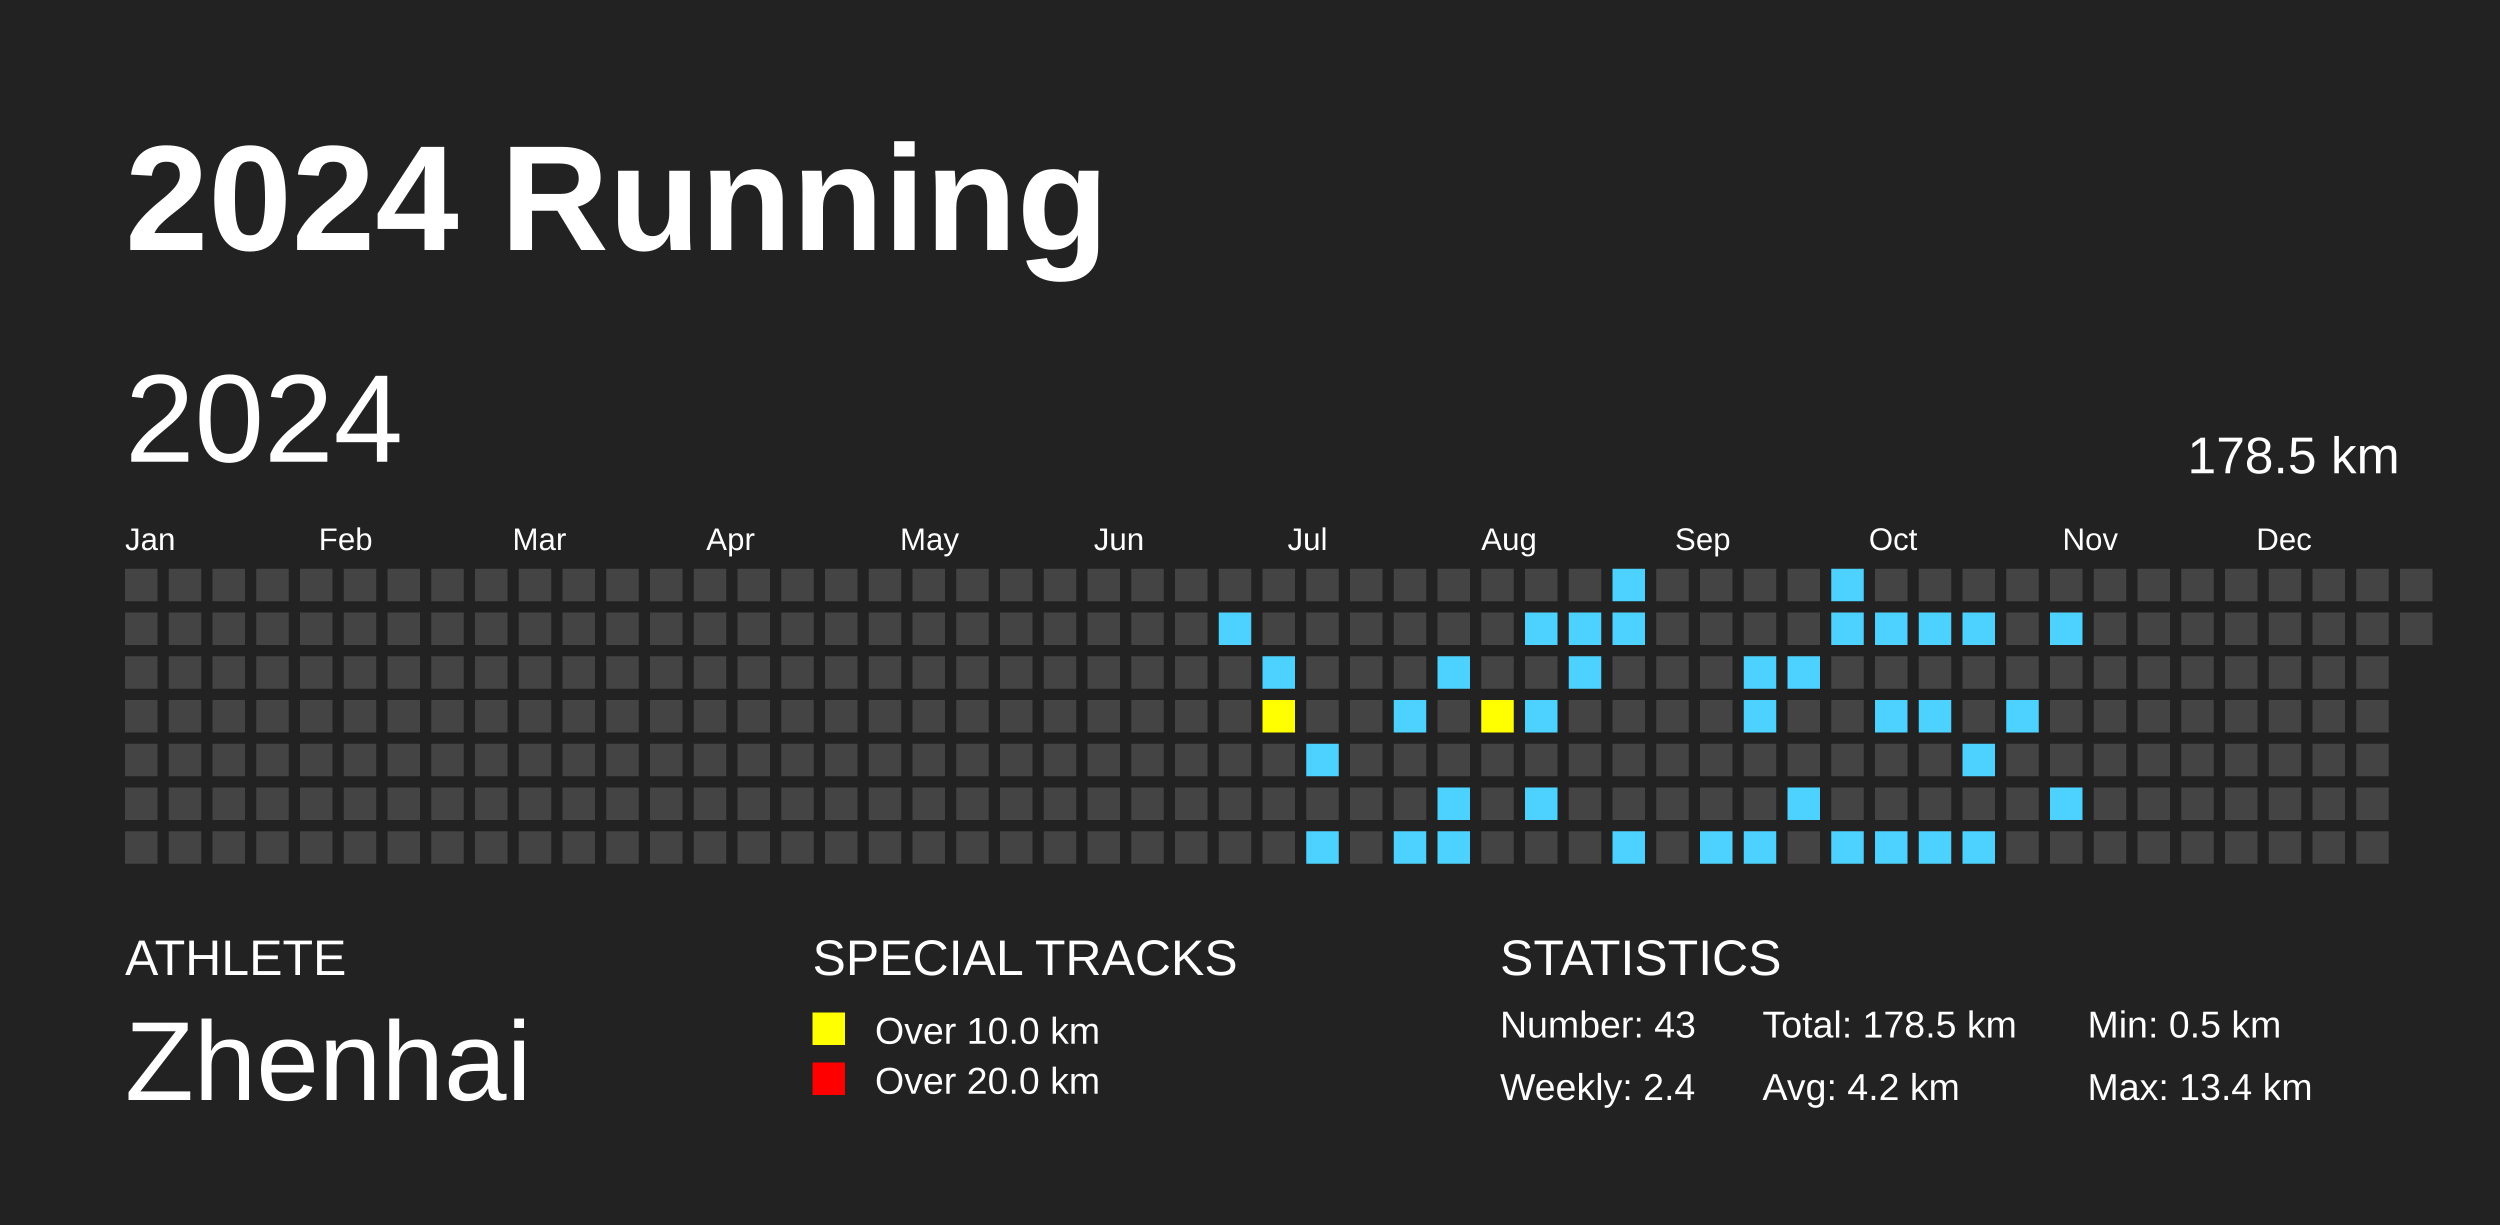
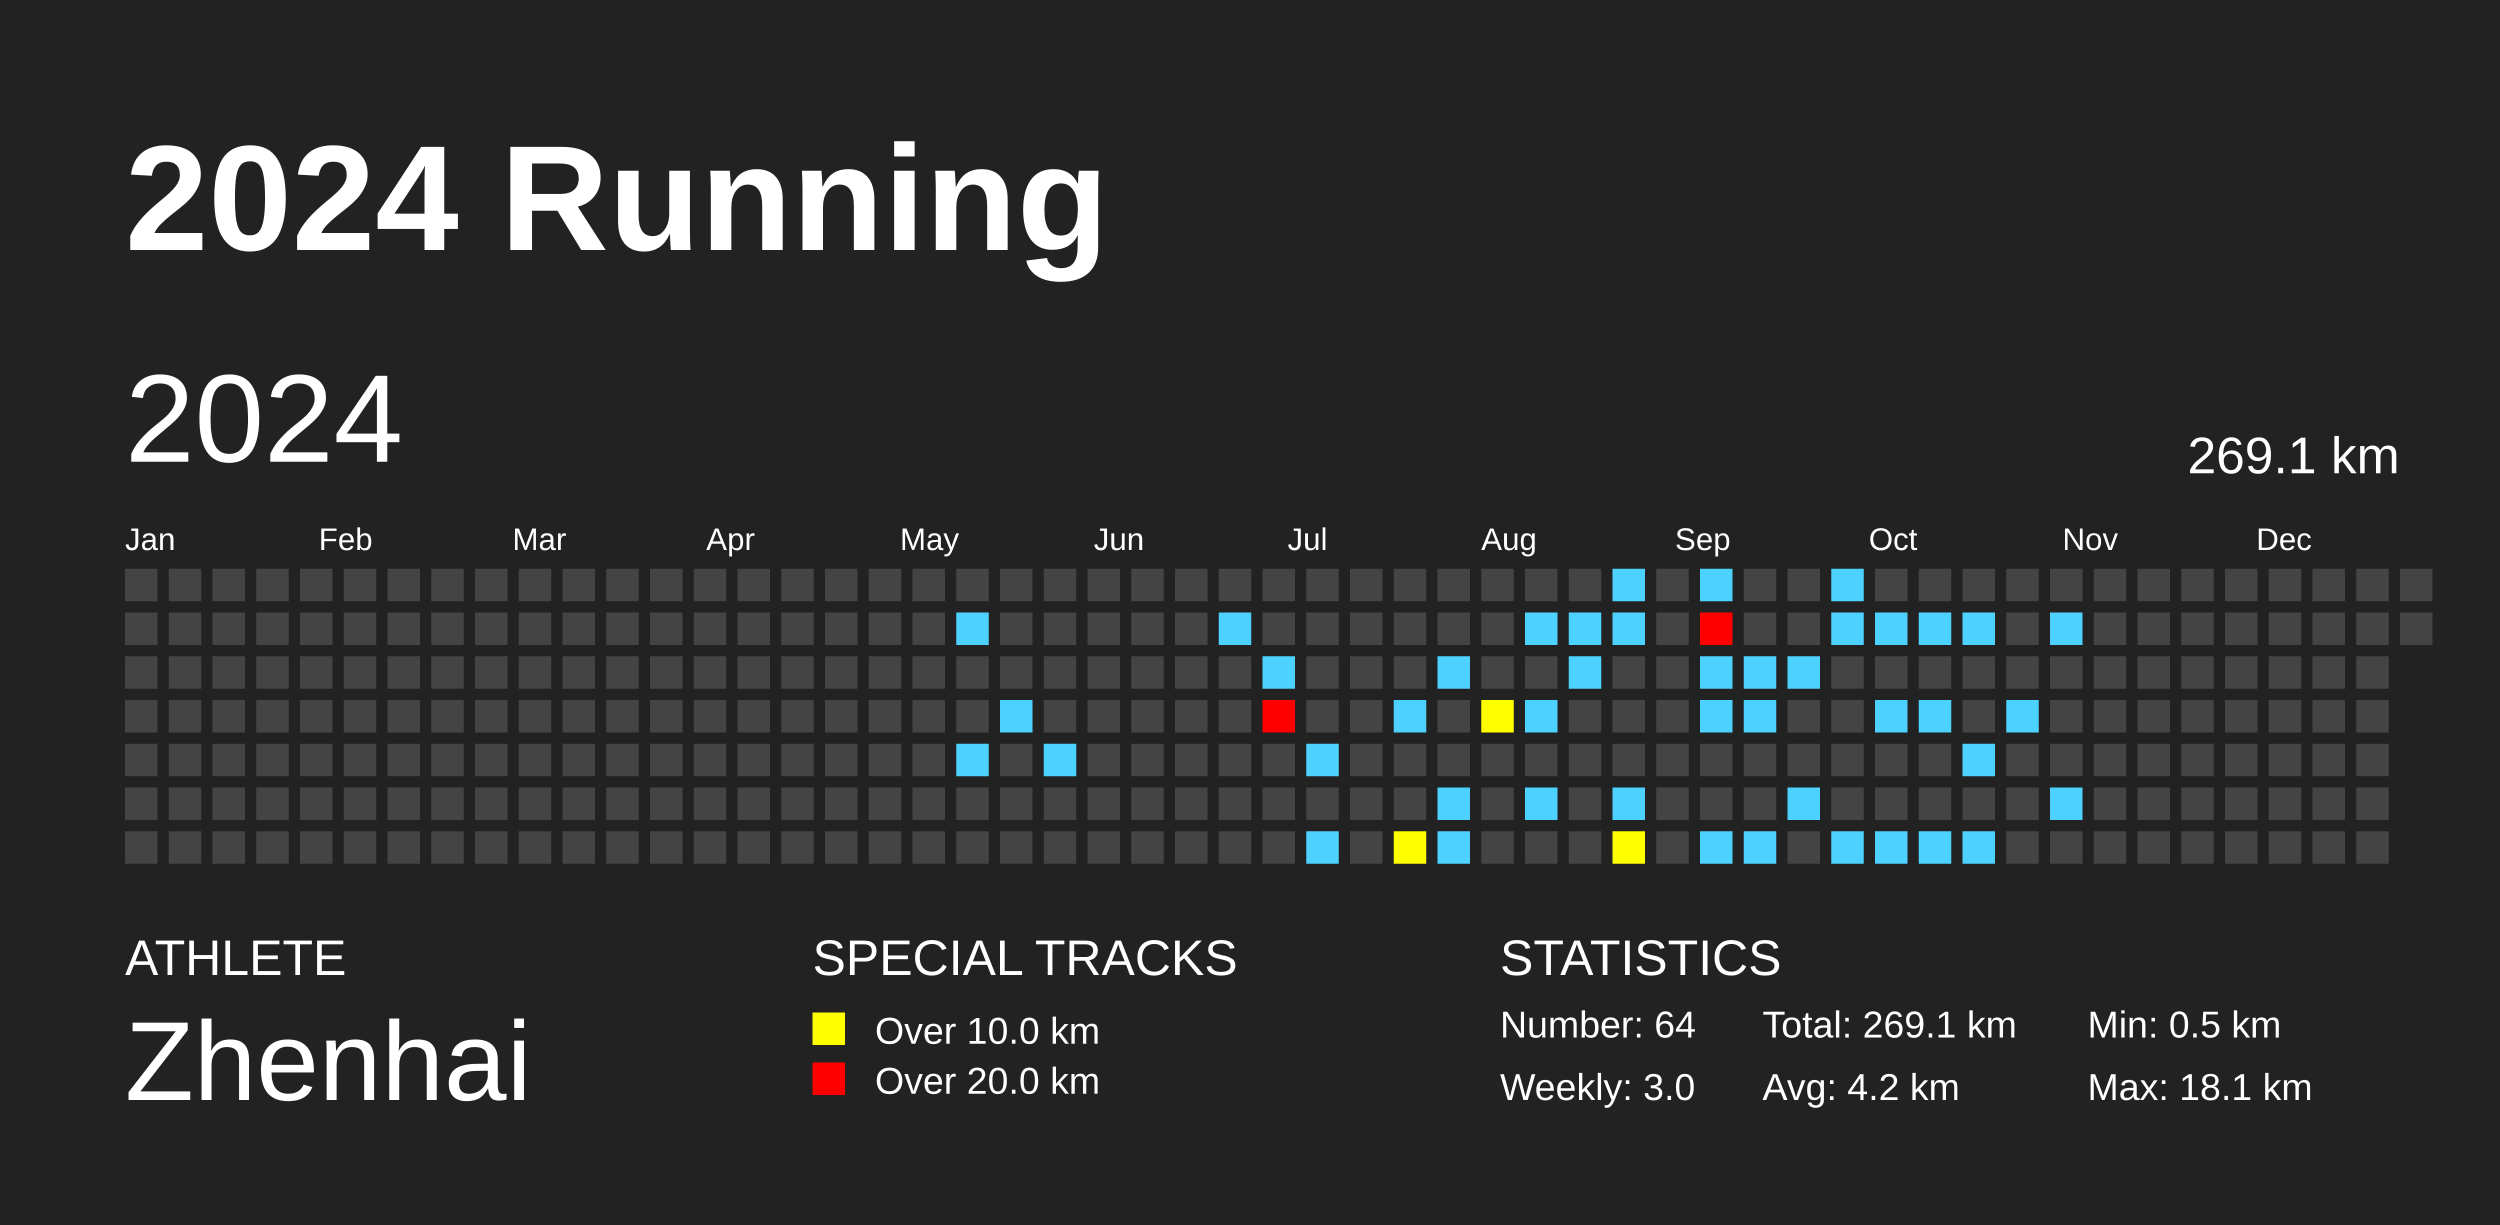
<svg xmlns="http://www.w3.org/2000/svg" baseProfile="full" height="98mm" version="1.1" viewBox="0,0,200,98" width="200mm">
  <defs />
  <rect fill="#222222" height="98" width="200" x="0" y="0" />
  <text fill="#FFFFFF" style="font-size:12px; font-family:Arial; font-weight:bold;" x="10" y="20">2024 Running</text>
  <text fill="#FFFFFF" style="font-size:4px; font-family:Arial" x="10" y="78">ATHLETE</text>
  <text fill="#FFFFFF" style="font-size:9px; font-family:Arial" x="10" y="88">Zhenhai</text>
  <text fill="#FFFFFF" style="font-size:4px; font-family:Arial" x="65" y="78">SPECIAL TRACKS</text>
  <rect fill="yellow" height="2.6" width="2.6" x="65" y="81" />
  <text fill="#FFFFFF" style="font-size:3px; font-family:Arial" x="70" y="83.5">Over 10.0 km</text>
  <rect fill="red" height="2.6" width="2.6" x="65" y="85" />
  <text fill="#FFFFFF" style="font-size:3px; font-family:Arial" x="70" y="87.5">Over 20.0 km</text>
  <text fill="#FFFFFF" style="font-size:4px; font-family:Arial" x="120" y="78">STATISTICS</text>
-   <text fill="#FFFFFF" style="font-size:3px; font-family:Arial" x="120" y="83">Number: 43</text>
-   <text fill="#FFFFFF" style="font-size:3px; font-family:Arial" x="120" y="88">Weekly: 2.4</text>
-   <text fill="#FFFFFF" style="font-size:3px; font-family:Arial" x="141" y="83">Total: 178.5 km</text>
+   <text fill="#FFFFFF" style="font-size:3px; font-family:Arial" x="120" y="83">Number: 64</text>
+   <text fill="#FFFFFF" style="font-size:3px; font-family:Arial" x="120" y="88">Weekly: 3.0</text>
+   <text fill="#FFFFFF" style="font-size:3px; font-family:Arial" x="141" y="83">Total: 269.1 km</text>
  <text fill="#FFFFFF" style="font-size:3px; font-family:Arial" x="141" y="88">Avg: 4.2 km</text>
  <text fill="#FFFFFF" style="font-size:3px; font-family:Arial" x="167" y="83">Min: 0.5 km</text>
-   <text fill="#FFFFFF" style="font-size:3px; font-family:Arial" x="167" y="88">Max: 13.4 km</text>
+   <text fill="#FFFFFF" style="font-size:3px; font-family:Arial" x="167" y="88">Max: 18.1 km</text>
  <text dominant-baseline="hanging" fill="#FFFFFF" style="font-size:10.0px; font-family:Arial;" x="10" y="30">2024</text>
-   <text dominant-baseline="hanging" fill="#FFFFFF" style="font-size:4.125px; font-family:Arial;" x="175" y="35">178.5 km</text>
+   <text dominant-baseline="hanging" fill="#FFFFFF" style="font-size:4.125px; font-family:Arial;" x="175" y="35">269.1 km</text>
  <text fill="#FFFFFF" style="font-size:2.5px; font-family:Arial" x="10.0" y="44">Jan</text>
  <text fill="#FFFFFF" style="font-size:2.5px; font-family:Arial" x="25.5" y="44">Feb</text>
  <text fill="#FFFFFF" style="font-size:2.5px; font-family:Arial" x="41.0" y="44">Mar</text>
  <text fill="#FFFFFF" style="font-size:2.5px; font-family:Arial" x="56.5" y="44">Apr</text>
  <text fill="#FFFFFF" style="font-size:2.5px; font-family:Arial" x="72.0" y="44">May</text>
  <text fill="#FFFFFF" style="font-size:2.5px; font-family:Arial" x="87.5" y="44">Jun</text>
  <text fill="#FFFFFF" style="font-size:2.5px; font-family:Arial" x="103.0" y="44">Jul</text>
  <text fill="#FFFFFF" style="font-size:2.5px; font-family:Arial" x="118.5" y="44">Aug</text>
  <text fill="#FFFFFF" style="font-size:2.5px; font-family:Arial" x="134.0" y="44">Sep</text>
  <text fill="#FFFFFF" style="font-size:2.5px; font-family:Arial" x="149.5" y="44">Oct</text>
  <text fill="#FFFFFF" style="font-size:2.5px; font-family:Arial" x="165.0" y="44">Nov</text>
  <text fill="#FFFFFF" style="font-size:2.5px; font-family:Arial" x="180.5" y="44">Dec</text>
  <rect fill="#444444" height="2.6" width="2.6" x="10.0" y="45.5" />
  <rect fill="#444444" height="2.6" width="2.6" x="10.0" y="49.0" />
  <rect fill="#444444" height="2.6" width="2.6" x="10.0" y="52.5" />
  <rect fill="#444444" height="2.6" width="2.6" x="10.0" y="56.0" />
  <rect fill="#444444" height="2.6" width="2.6" x="10.0" y="59.5" />
  <rect fill="#444444" height="2.6" width="2.6" x="10.0" y="63.0" />
  <rect fill="#444444" height="2.6" width="2.6" x="10.0" y="66.5" />
  <rect fill="#444444" height="2.6" width="2.6" x="13.5" y="45.5" />
  <rect fill="#444444" height="2.6" width="2.6" x="13.5" y="49.0" />
  <rect fill="#444444" height="2.6" width="2.6" x="13.5" y="52.5" />
  <rect fill="#444444" height="2.6" width="2.6" x="13.5" y="56.0" />
  <rect fill="#444444" height="2.6" width="2.6" x="13.5" y="59.5" />
  <rect fill="#444444" height="2.6" width="2.6" x="13.5" y="63.0" />
  <rect fill="#444444" height="2.6" width="2.6" x="13.5" y="66.5" />
  <rect fill="#444444" height="2.6" width="2.6" x="17.0" y="45.5" />
  <rect fill="#444444" height="2.6" width="2.6" x="17.0" y="49.0" />
  <rect fill="#444444" height="2.6" width="2.6" x="17.0" y="52.5" />
  <rect fill="#444444" height="2.6" width="2.6" x="17.0" y="56.0" />
  <rect fill="#444444" height="2.6" width="2.6" x="17.0" y="59.5" />
  <rect fill="#444444" height="2.6" width="2.6" x="17.0" y="63.0" />
  <rect fill="#444444" height="2.6" width="2.6" x="17.0" y="66.5" />
  <rect fill="#444444" height="2.6" width="2.6" x="20.5" y="45.5" />
  <rect fill="#444444" height="2.6" width="2.6" x="20.5" y="49.0" />
  <rect fill="#444444" height="2.6" width="2.6" x="20.5" y="52.5" />
  <rect fill="#444444" height="2.6" width="2.6" x="20.5" y="56.0" />
  <rect fill="#444444" height="2.6" width="2.6" x="20.5" y="59.5" />
  <rect fill="#444444" height="2.6" width="2.6" x="20.5" y="63.0" />
  <rect fill="#444444" height="2.6" width="2.6" x="20.5" y="66.5" />
  <rect fill="#444444" height="2.6" width="2.6" x="24.0" y="45.5" />
  <rect fill="#444444" height="2.6" width="2.6" x="24.0" y="49.0" />
  <rect fill="#444444" height="2.6" width="2.6" x="24.0" y="52.5" />
  <rect fill="#444444" height="2.6" width="2.6" x="24.0" y="56.0" />
  <rect fill="#444444" height="2.6" width="2.6" x="24.0" y="59.5" />
  <rect fill="#444444" height="2.6" width="2.6" x="24.0" y="63.0" />
  <rect fill="#444444" height="2.6" width="2.6" x="24.0" y="66.5" />
  <rect fill="#444444" height="2.6" width="2.6" x="27.5" y="45.5" />
  <rect fill="#444444" height="2.6" width="2.6" x="27.5" y="49.0" />
  <rect fill="#444444" height="2.6" width="2.6" x="27.5" y="52.5" />
  <rect fill="#444444" height="2.6" width="2.6" x="27.5" y="56.0" />
  <rect fill="#444444" height="2.6" width="2.6" x="27.5" y="59.5" />
  <rect fill="#444444" height="2.6" width="2.6" x="27.5" y="63.0" />
  <rect fill="#444444" height="2.6" width="2.6" x="27.5" y="66.5" />
  <rect fill="#444444" height="2.6" width="2.6" x="31.0" y="45.5" />
  <rect fill="#444444" height="2.6" width="2.6" x="31.0" y="49.0" />
  <rect fill="#444444" height="2.6" width="2.6" x="31.0" y="52.5" />
  <rect fill="#444444" height="2.6" width="2.6" x="31.0" y="56.0" />
  <rect fill="#444444" height="2.6" width="2.6" x="31.0" y="59.5" />
  <rect fill="#444444" height="2.6" width="2.6" x="31.0" y="63.0" />
  <rect fill="#444444" height="2.6" width="2.6" x="31.0" y="66.5" />
  <rect fill="#444444" height="2.6" width="2.6" x="34.5" y="45.5" />
  <rect fill="#444444" height="2.6" width="2.6" x="34.5" y="49.0" />
  <rect fill="#444444" height="2.6" width="2.6" x="34.5" y="52.5" />
  <rect fill="#444444" height="2.6" width="2.6" x="34.5" y="56.0" />
  <rect fill="#444444" height="2.6" width="2.6" x="34.5" y="59.5" />
  <rect fill="#444444" height="2.6" width="2.6" x="34.5" y="63.0" />
  <rect fill="#444444" height="2.6" width="2.6" x="34.5" y="66.5" />
  <rect fill="#444444" height="2.6" width="2.6" x="38.0" y="45.5" />
  <rect fill="#444444" height="2.6" width="2.6" x="38.0" y="49.0" />
  <rect fill="#444444" height="2.6" width="2.6" x="38.0" y="52.5" />
  <rect fill="#444444" height="2.6" width="2.6" x="38.0" y="56.0" />
  <rect fill="#444444" height="2.6" width="2.6" x="38.0" y="59.5" />
  <rect fill="#444444" height="2.6" width="2.6" x="38.0" y="63.0" />
  <rect fill="#444444" height="2.6" width="2.6" x="38.0" y="66.5" />
  <rect fill="#444444" height="2.6" width="2.6" x="41.5" y="45.5" />
  <rect fill="#444444" height="2.6" width="2.6" x="41.5" y="49.0" />
  <rect fill="#444444" height="2.6" width="2.6" x="41.5" y="52.5" />
  <rect fill="#444444" height="2.6" width="2.6" x="41.5" y="56.0" />
  <rect fill="#444444" height="2.6" width="2.6" x="41.5" y="59.5" />
  <rect fill="#444444" height="2.6" width="2.6" x="41.5" y="63.0" />
  <rect fill="#444444" height="2.6" width="2.6" x="41.5" y="66.5" />
  <rect fill="#444444" height="2.6" width="2.6" x="45.0" y="45.5" />
  <rect fill="#444444" height="2.6" width="2.6" x="45.0" y="49.0" />
  <rect fill="#444444" height="2.6" width="2.6" x="45.0" y="52.5" />
  <rect fill="#444444" height="2.6" width="2.6" x="45.0" y="56.0" />
  <rect fill="#444444" height="2.6" width="2.6" x="45.0" y="59.5" />
  <rect fill="#444444" height="2.6" width="2.6" x="45.0" y="63.0" />
  <rect fill="#444444" height="2.6" width="2.6" x="45.0" y="66.5" />
  <rect fill="#444444" height="2.6" width="2.6" x="48.5" y="45.5" />
  <rect fill="#444444" height="2.6" width="2.6" x="48.5" y="49.0" />
  <rect fill="#444444" height="2.6" width="2.6" x="48.5" y="52.5" />
  <rect fill="#444444" height="2.6" width="2.6" x="48.5" y="56.0" />
  <rect fill="#444444" height="2.6" width="2.6" x="48.5" y="59.5" />
  <rect fill="#444444" height="2.6" width="2.6" x="48.5" y="63.0" />
  <rect fill="#444444" height="2.6" width="2.6" x="48.5" y="66.5" />
  <rect fill="#444444" height="2.6" width="2.6" x="52.0" y="45.5" />
  <rect fill="#444444" height="2.6" width="2.6" x="52.0" y="49.0" />
  <rect fill="#444444" height="2.6" width="2.6" x="52.0" y="52.5" />
  <rect fill="#444444" height="2.6" width="2.6" x="52.0" y="56.0" />
  <rect fill="#444444" height="2.6" width="2.6" x="52.0" y="59.5" />
  <rect fill="#444444" height="2.6" width="2.6" x="52.0" y="63.0" />
  <rect fill="#444444" height="2.6" width="2.6" x="52.0" y="66.5" />
  <rect fill="#444444" height="2.6" width="2.6" x="55.5" y="45.5" />
  <rect fill="#444444" height="2.6" width="2.6" x="55.5" y="49.0" />
  <rect fill="#444444" height="2.6" width="2.6" x="55.5" y="52.5" />
  <rect fill="#444444" height="2.6" width="2.6" x="55.5" y="56.0" />
  <rect fill="#444444" height="2.6" width="2.6" x="55.5" y="59.5" />
  <rect fill="#444444" height="2.6" width="2.6" x="55.5" y="63.0" />
  <rect fill="#444444" height="2.6" width="2.6" x="55.5" y="66.5" />
  <rect fill="#444444" height="2.6" width="2.6" x="59.0" y="45.5" />
  <rect fill="#444444" height="2.6" width="2.6" x="59.0" y="49.0" />
  <rect fill="#444444" height="2.6" width="2.6" x="59.0" y="52.5" />
  <rect fill="#444444" height="2.6" width="2.6" x="59.0" y="56.0" />
  <rect fill="#444444" height="2.6" width="2.6" x="59.0" y="59.5" />
  <rect fill="#444444" height="2.6" width="2.6" x="59.0" y="63.0" />
  <rect fill="#444444" height="2.6" width="2.6" x="59.0" y="66.5" />
  <rect fill="#444444" height="2.6" width="2.6" x="62.5" y="45.5" />
  <rect fill="#444444" height="2.6" width="2.6" x="62.5" y="49.0" />
  <rect fill="#444444" height="2.6" width="2.6" x="62.5" y="52.5" />
  <rect fill="#444444" height="2.6" width="2.6" x="62.5" y="56.0" />
  <rect fill="#444444" height="2.6" width="2.6" x="62.5" y="59.5" />
  <rect fill="#444444" height="2.6" width="2.6" x="62.5" y="63.0" />
  <rect fill="#444444" height="2.6" width="2.6" x="62.5" y="66.5" />
  <rect fill="#444444" height="2.6" width="2.6" x="66.0" y="45.5" />
  <rect fill="#444444" height="2.6" width="2.6" x="66.0" y="49.0" />
  <rect fill="#444444" height="2.6" width="2.6" x="66.0" y="52.5" />
  <rect fill="#444444" height="2.6" width="2.6" x="66.0" y="56.0" />
  <rect fill="#444444" height="2.6" width="2.6" x="66.0" y="59.5" />
  <rect fill="#444444" height="2.6" width="2.6" x="66.0" y="63.0" />
  <rect fill="#444444" height="2.6" width="2.6" x="66.0" y="66.5" />
  <rect fill="#444444" height="2.6" width="2.6" x="69.5" y="45.5" />
  <rect fill="#444444" height="2.6" width="2.6" x="69.5" y="49.0" />
  <rect fill="#444444" height="2.6" width="2.6" x="69.5" y="52.5" />
  <rect fill="#444444" height="2.6" width="2.6" x="69.5" y="56.0" />
  <rect fill="#444444" height="2.6" width="2.6" x="69.5" y="59.5" />
  <rect fill="#444444" height="2.6" width="2.6" x="69.5" y="63.0" />
  <rect fill="#444444" height="2.6" width="2.6" x="69.5" y="66.5" />
  <rect fill="#444444" height="2.6" width="2.6" x="73.0" y="45.5" />
  <rect fill="#444444" height="2.6" width="2.6" x="73.0" y="49.0" />
  <rect fill="#444444" height="2.6" width="2.6" x="73.0" y="52.5" />
  <rect fill="#444444" height="2.6" width="2.6" x="73.0" y="56.0" />
  <rect fill="#444444" height="2.6" width="2.6" x="73.0" y="59.5" />
  <rect fill="#444444" height="2.6" width="2.6" x="73.0" y="63.0" />
  <rect fill="#444444" height="2.6" width="2.6" x="73.0" y="66.5" />
  <rect fill="#444444" height="2.6" width="2.6" x="76.5" y="45.5" />
-   <rect fill="#444444" height="2.6" width="2.6" x="76.5" y="49.0" />
+   <rect fill="#4DD2FF" height="2.6" width="2.6" x="76.5" y="49.0" />
  <rect fill="#444444" height="2.6" width="2.6" x="76.5" y="52.5" />
  <rect fill="#444444" height="2.6" width="2.6" x="76.5" y="56.0" />
-   <rect fill="#444444" height="2.6" width="2.6" x="76.5" y="59.5" />
+   <rect fill="#4DD2FF" height="2.6" width="2.6" x="76.5" y="59.5" />
  <rect fill="#444444" height="2.6" width="2.6" x="76.5" y="63.0" />
  <rect fill="#444444" height="2.6" width="2.6" x="76.5" y="66.5" />
  <rect fill="#444444" height="2.6" width="2.6" x="80.0" y="45.5" />
  <rect fill="#444444" height="2.6" width="2.6" x="80.0" y="49.0" />
  <rect fill="#444444" height="2.6" width="2.6" x="80.0" y="52.5" />
-   <rect fill="#444444" height="2.6" width="2.6" x="80.0" y="56.0" />
+   <rect fill="#4DD2FF" height="2.6" width="2.6" x="80.0" y="56.0" />
  <rect fill="#444444" height="2.6" width="2.6" x="80.0" y="59.5" />
  <rect fill="#444444" height="2.6" width="2.6" x="80.0" y="63.0" />
  <rect fill="#444444" height="2.6" width="2.6" x="80.0" y="66.5" />
  <rect fill="#444444" height="2.6" width="2.6" x="83.5" y="45.5" />
  <rect fill="#444444" height="2.6" width="2.6" x="83.5" y="49.0" />
  <rect fill="#444444" height="2.6" width="2.6" x="83.5" y="52.5" />
  <rect fill="#444444" height="2.6" width="2.6" x="83.5" y="56.0" />
-   <rect fill="#444444" height="2.6" width="2.6" x="83.5" y="59.5" />
+   <rect fill="#4DD2FF" height="2.6" width="2.6" x="83.5" y="59.5" />
  <rect fill="#444444" height="2.6" width="2.6" x="83.5" y="63.0" />
  <rect fill="#444444" height="2.6" width="2.6" x="83.5" y="66.5" />
  <rect fill="#444444" height="2.6" width="2.6" x="87.0" y="45.5" />
  <rect fill="#444444" height="2.6" width="2.6" x="87.0" y="49.0" />
  <rect fill="#444444" height="2.6" width="2.6" x="87.0" y="52.5" />
  <rect fill="#444444" height="2.6" width="2.6" x="87.0" y="56.0" />
  <rect fill="#444444" height="2.6" width="2.6" x="87.0" y="59.5" />
  <rect fill="#444444" height="2.6" width="2.6" x="87.0" y="63.0" />
  <rect fill="#444444" height="2.6" width="2.6" x="87.0" y="66.5" />
  <rect fill="#444444" height="2.6" width="2.6" x="90.5" y="45.5" />
  <rect fill="#444444" height="2.6" width="2.6" x="90.5" y="49.0" />
  <rect fill="#444444" height="2.6" width="2.6" x="90.5" y="52.5" />
  <rect fill="#444444" height="2.6" width="2.6" x="90.5" y="56.0" />
  <rect fill="#444444" height="2.6" width="2.6" x="90.5" y="59.5" />
  <rect fill="#444444" height="2.6" width="2.6" x="90.5" y="63.0" />
  <rect fill="#444444" height="2.6" width="2.6" x="90.5" y="66.5" />
  <rect fill="#444444" height="2.6" width="2.6" x="94.0" y="45.5" />
  <rect fill="#444444" height="2.6" width="2.6" x="94.0" y="49.0" />
  <rect fill="#444444" height="2.6" width="2.6" x="94.0" y="52.5" />
  <rect fill="#444444" height="2.6" width="2.6" x="94.0" y="56.0" />
  <rect fill="#444444" height="2.6" width="2.6" x="94.0" y="59.5" />
  <rect fill="#444444" height="2.6" width="2.6" x="94.0" y="63.0" />
  <rect fill="#444444" height="2.6" width="2.6" x="94.0" y="66.5" />
  <rect fill="#444444" height="2.6" width="2.6" x="97.5" y="45.5" />
  <rect fill="#4DD2FF" height="2.6" width="2.6" x="97.5" y="49.0" />
  <rect fill="#444444" height="2.6" width="2.6" x="97.5" y="52.5" />
  <rect fill="#444444" height="2.6" width="2.6" x="97.5" y="56.0" />
  <rect fill="#444444" height="2.6" width="2.6" x="97.5" y="59.5" />
  <rect fill="#444444" height="2.6" width="2.6" x="97.5" y="63.0" />
  <rect fill="#444444" height="2.6" width="2.6" x="97.5" y="66.5" />
  <rect fill="#444444" height="2.6" width="2.6" x="101.0" y="45.5" />
  <rect fill="#444444" height="2.6" width="2.6" x="101.0" y="49.0" />
  <rect fill="#4DD2FF" height="2.6" width="2.6" x="101.0" y="52.5" />
-   <rect fill="yellow" height="2.6" width="2.6" x="101.0" y="56.0" />
+   <rect fill="red" height="2.6" width="2.6" x="101.0" y="56.0" />
  <rect fill="#444444" height="2.6" width="2.6" x="101.0" y="59.5" />
  <rect fill="#444444" height="2.6" width="2.6" x="101.0" y="63.0" />
  <rect fill="#444444" height="2.6" width="2.6" x="101.0" y="66.5" />
  <rect fill="#444444" height="2.6" width="2.6" x="104.5" y="45.5" />
  <rect fill="#444444" height="2.6" width="2.6" x="104.5" y="49.0" />
  <rect fill="#444444" height="2.6" width="2.6" x="104.5" y="52.5" />
  <rect fill="#444444" height="2.6" width="2.6" x="104.5" y="56.0" />
  <rect fill="#4DD2FF" height="2.6" width="2.6" x="104.5" y="59.5" />
  <rect fill="#444444" height="2.6" width="2.6" x="104.5" y="63.0" />
  <rect fill="#4DD2FF" height="2.6" width="2.6" x="104.5" y="66.5" />
  <rect fill="#444444" height="2.6" width="2.6" x="108.0" y="45.5" />
  <rect fill="#444444" height="2.6" width="2.6" x="108.0" y="49.0" />
  <rect fill="#444444" height="2.6" width="2.6" x="108.0" y="52.5" />
  <rect fill="#444444" height="2.6" width="2.6" x="108.0" y="56.0" />
  <rect fill="#444444" height="2.6" width="2.6" x="108.0" y="59.5" />
  <rect fill="#444444" height="2.6" width="2.6" x="108.0" y="63.0" />
  <rect fill="#444444" height="2.6" width="2.6" x="108.0" y="66.5" />
  <rect fill="#444444" height="2.6" width="2.6" x="111.5" y="45.5" />
  <rect fill="#444444" height="2.6" width="2.6" x="111.5" y="49.0" />
  <rect fill="#444444" height="2.6" width="2.6" x="111.5" y="52.5" />
  <rect fill="#4DD2FF" height="2.6" width="2.6" x="111.5" y="56.0" />
  <rect fill="#444444" height="2.6" width="2.6" x="111.5" y="59.5" />
  <rect fill="#444444" height="2.6" width="2.6" x="111.5" y="63.0" />
-   <rect fill="#4DD2FF" height="2.6" width="2.6" x="111.5" y="66.5" />
+   <rect fill="yellow" height="2.6" width="2.6" x="111.5" y="66.5" />
  <rect fill="#444444" height="2.6" width="2.6" x="115.0" y="45.5" />
  <rect fill="#444444" height="2.6" width="2.6" x="115.0" y="49.0" />
  <rect fill="#4DD2FF" height="2.6" width="2.6" x="115.0" y="52.5" />
  <rect fill="#444444" height="2.6" width="2.6" x="115.0" y="56.0" />
  <rect fill="#444444" height="2.6" width="2.6" x="115.0" y="59.5" />
  <rect fill="#4DD2FF" height="2.6" width="2.6" x="115.0" y="63.0" />
  <rect fill="#4DD2FF" height="2.6" width="2.6" x="115.0" y="66.5" />
  <rect fill="#444444" height="2.6" width="2.6" x="118.5" y="45.5" />
  <rect fill="#444444" height="2.6" width="2.6" x="118.5" y="49.0" />
  <rect fill="#444444" height="2.6" width="2.6" x="118.5" y="52.5" />
  <rect fill="yellow" height="2.6" width="2.6" x="118.5" y="56.0" />
  <rect fill="#444444" height="2.6" width="2.6" x="118.5" y="59.5" />
  <rect fill="#444444" height="2.6" width="2.6" x="118.5" y="63.0" />
  <rect fill="#444444" height="2.6" width="2.6" x="118.5" y="66.5" />
  <rect fill="#444444" height="2.6" width="2.6" x="122.0" y="45.5" />
  <rect fill="#4DD2FF" height="2.6" width="2.6" x="122.0" y="49.0" />
  <rect fill="#444444" height="2.6" width="2.6" x="122.0" y="52.5" />
  <rect fill="#4DD2FF" height="2.6" width="2.6" x="122.0" y="56.0" />
  <rect fill="#444444" height="2.6" width="2.6" x="122.0" y="59.5" />
  <rect fill="#4DD2FF" height="2.6" width="2.6" x="122.0" y="63.0" />
  <rect fill="#444444" height="2.6" width="2.6" x="122.0" y="66.5" />
  <rect fill="#444444" height="2.6" width="2.6" x="125.5" y="45.5" />
  <rect fill="#4DD2FF" height="2.6" width="2.6" x="125.5" y="49.0" />
  <rect fill="#4DD2FF" height="2.6" width="2.6" x="125.5" y="52.5" />
  <rect fill="#444444" height="2.6" width="2.6" x="125.5" y="56.0" />
  <rect fill="#444444" height="2.6" width="2.6" x="125.5" y="59.5" />
  <rect fill="#444444" height="2.6" width="2.6" x="125.5" y="63.0" />
  <rect fill="#444444" height="2.6" width="2.6" x="125.5" y="66.5" />
  <rect fill="#4DD2FF" height="2.6" width="2.6" x="129.0" y="45.5" />
  <rect fill="#4DD2FF" height="2.6" width="2.6" x="129.0" y="49.0" />
  <rect fill="#444444" height="2.6" width="2.6" x="129.0" y="52.5" />
  <rect fill="#444444" height="2.6" width="2.6" x="129.0" y="56.0" />
  <rect fill="#444444" height="2.6" width="2.6" x="129.0" y="59.5" />
-   <rect fill="#444444" height="2.6" width="2.6" x="129.0" y="63.0" />
-   <rect fill="#4DD2FF" height="2.6" width="2.6" x="129.0" y="66.5" />
+   <rect fill="#4DD2FF" height="2.6" width="2.6" x="129.0" y="63.0" />
+   <rect fill="yellow" height="2.6" width="2.6" x="129.0" y="66.5" />
  <rect fill="#444444" height="2.6" width="2.6" x="132.5" y="45.5" />
  <rect fill="#444444" height="2.6" width="2.6" x="132.5" y="49.0" />
  <rect fill="#444444" height="2.6" width="2.6" x="132.5" y="52.5" />
  <rect fill="#444444" height="2.6" width="2.6" x="132.5" y="56.0" />
  <rect fill="#444444" height="2.6" width="2.6" x="132.5" y="59.5" />
  <rect fill="#444444" height="2.6" width="2.6" x="132.5" y="63.0" />
  <rect fill="#444444" height="2.6" width="2.6" x="132.5" y="66.5" />
-   <rect fill="#444444" height="2.6" width="2.6" x="136.0" y="45.5" />
-   <rect fill="#444444" height="2.6" width="2.6" x="136.0" y="49.0" />
-   <rect fill="#444444" height="2.6" width="2.6" x="136.0" y="52.5" />
-   <rect fill="#444444" height="2.6" width="2.6" x="136.0" y="56.0" />
+   <rect fill="#4DD2FF" height="2.6" width="2.6" x="136.0" y="45.5" />
+   <rect fill="red" height="2.6" width="2.6" x="136.0" y="49.0" />
+   <rect fill="#4DD2FF" height="2.6" width="2.6" x="136.0" y="52.5" />
+   <rect fill="#4DD2FF" height="2.6" width="2.6" x="136.0" y="56.0" />
  <rect fill="#444444" height="2.6" width="2.6" x="136.0" y="59.5" />
  <rect fill="#444444" height="2.6" width="2.6" x="136.0" y="63.0" />
  <rect fill="#4DD2FF" height="2.6" width="2.6" x="136.0" y="66.5" />
  <rect fill="#444444" height="2.6" width="2.6" x="139.5" y="45.5" />
  <rect fill="#444444" height="2.6" width="2.6" x="139.5" y="49.0" />
  <rect fill="#4DD2FF" height="2.6" width="2.6" x="139.5" y="52.5" />
  <rect fill="#4DD2FF" height="2.6" width="2.6" x="139.5" y="56.0" />
  <rect fill="#444444" height="2.6" width="2.6" x="139.5" y="59.5" />
  <rect fill="#444444" height="2.6" width="2.6" x="139.5" y="63.0" />
  <rect fill="#4DD2FF" height="2.6" width="2.6" x="139.5" y="66.5" />
  <rect fill="#444444" height="2.6" width="2.6" x="143.0" y="45.5" />
  <rect fill="#444444" height="2.6" width="2.6" x="143.0" y="49.0" />
  <rect fill="#4DD2FF" height="2.6" width="2.6" x="143.0" y="52.5" />
  <rect fill="#444444" height="2.6" width="2.6" x="143.0" y="56.0" />
  <rect fill="#444444" height="2.6" width="2.6" x="143.0" y="59.5" />
  <rect fill="#4DD2FF" height="2.6" width="2.6" x="143.0" y="63.0" />
  <rect fill="#444444" height="2.6" width="2.6" x="143.0" y="66.5" />
  <rect fill="#4DD2FF" height="2.6" width="2.6" x="146.5" y="45.5" />
  <rect fill="#4DD2FF" height="2.6" width="2.6" x="146.5" y="49.0" />
  <rect fill="#444444" height="2.6" width="2.6" x="146.5" y="52.5" />
  <rect fill="#444444" height="2.6" width="2.6" x="146.5" y="56.0" />
  <rect fill="#444444" height="2.6" width="2.6" x="146.5" y="59.5" />
  <rect fill="#444444" height="2.6" width="2.6" x="146.5" y="63.0" />
  <rect fill="#4DD2FF" height="2.6" width="2.6" x="146.5" y="66.5" />
  <rect fill="#444444" height="2.6" width="2.6" x="150.0" y="45.5" />
  <rect fill="#4DD2FF" height="2.6" width="2.6" x="150.0" y="49.0" />
  <rect fill="#444444" height="2.6" width="2.6" x="150.0" y="52.5" />
  <rect fill="#4DD2FF" height="2.6" width="2.6" x="150.0" y="56.0" />
  <rect fill="#444444" height="2.6" width="2.6" x="150.0" y="59.5" />
  <rect fill="#444444" height="2.6" width="2.6" x="150.0" y="63.0" />
  <rect fill="#4DD2FF" height="2.6" width="2.6" x="150.0" y="66.5" />
  <rect fill="#444444" height="2.6" width="2.6" x="153.5" y="45.5" />
  <rect fill="#4DD2FF" height="2.6" width="2.6" x="153.5" y="49.0" />
  <rect fill="#444444" height="2.6" width="2.6" x="153.5" y="52.5" />
  <rect fill="#4DD2FF" height="2.6" width="2.6" x="153.5" y="56.0" />
  <rect fill="#444444" height="2.6" width="2.6" x="153.5" y="59.5" />
  <rect fill="#444444" height="2.6" width="2.6" x="153.5" y="63.0" />
  <rect fill="#4DD2FF" height="2.6" width="2.6" x="153.5" y="66.5" />
  <rect fill="#444444" height="2.6" width="2.6" x="157.0" y="45.5" />
  <rect fill="#4DD2FF" height="2.6" width="2.6" x="157.0" y="49.0" />
  <rect fill="#444444" height="2.6" width="2.6" x="157.0" y="52.5" />
  <rect fill="#444444" height="2.6" width="2.6" x="157.0" y="56.0" />
  <rect fill="#4DD2FF" height="2.6" width="2.6" x="157.0" y="59.5" />
  <rect fill="#444444" height="2.6" width="2.6" x="157.0" y="63.0" />
  <rect fill="#4DD2FF" height="2.6" width="2.6" x="157.0" y="66.5" />
  <rect fill="#444444" height="2.6" width="2.6" x="160.5" y="45.5" />
  <rect fill="#444444" height="2.6" width="2.6" x="160.5" y="49.0" />
  <rect fill="#444444" height="2.6" width="2.6" x="160.5" y="52.5" />
  <rect fill="#4DD2FF" height="2.6" width="2.6" x="160.5" y="56.0" />
  <rect fill="#444444" height="2.6" width="2.6" x="160.5" y="59.5" />
  <rect fill="#444444" height="2.6" width="2.6" x="160.5" y="63.0" />
  <rect fill="#444444" height="2.6" width="2.6" x="160.5" y="66.5" />
  <rect fill="#444444" height="2.6" width="2.6" x="164.0" y="45.5" />
  <rect fill="#4DD2FF" height="2.6" width="2.6" x="164.0" y="49.0" />
  <rect fill="#444444" height="2.6" width="2.6" x="164.0" y="52.5" />
  <rect fill="#444444" height="2.6" width="2.6" x="164.0" y="56.0" />
  <rect fill="#444444" height="2.6" width="2.6" x="164.0" y="59.5" />
  <rect fill="#4DD2FF" height="2.6" width="2.6" x="164.0" y="63.0" />
  <rect fill="#444444" height="2.6" width="2.6" x="164.0" y="66.5" />
  <rect fill="#444444" height="2.6" width="2.6" x="167.5" y="45.5" />
  <rect fill="#444444" height="2.6" width="2.6" x="167.5" y="49.0" />
  <rect fill="#444444" height="2.6" width="2.6" x="167.5" y="52.5" />
  <rect fill="#444444" height="2.6" width="2.6" x="167.5" y="56.0" />
  <rect fill="#444444" height="2.6" width="2.6" x="167.5" y="59.5" />
  <rect fill="#444444" height="2.6" width="2.6" x="167.5" y="63.0" />
  <rect fill="#444444" height="2.6" width="2.6" x="167.5" y="66.5" />
  <rect fill="#444444" height="2.6" width="2.6" x="171.0" y="45.5" />
  <rect fill="#444444" height="2.6" width="2.6" x="171.0" y="49.0" />
  <rect fill="#444444" height="2.6" width="2.6" x="171.0" y="52.5" />
  <rect fill="#444444" height="2.6" width="2.6" x="171.0" y="56.0" />
  <rect fill="#444444" height="2.6" width="2.6" x="171.0" y="59.5" />
  <rect fill="#444444" height="2.6" width="2.6" x="171.0" y="63.0" />
  <rect fill="#444444" height="2.6" width="2.6" x="171.0" y="66.5" />
  <rect fill="#444444" height="2.6" width="2.6" x="174.5" y="45.5" />
  <rect fill="#444444" height="2.6" width="2.6" x="174.5" y="49.0" />
  <rect fill="#444444" height="2.6" width="2.6" x="174.5" y="52.5" />
  <rect fill="#444444" height="2.6" width="2.6" x="174.5" y="56.0" />
  <rect fill="#444444" height="2.6" width="2.6" x="174.5" y="59.5" />
  <rect fill="#444444" height="2.6" width="2.6" x="174.5" y="63.0" />
  <rect fill="#444444" height="2.6" width="2.6" x="174.5" y="66.5" />
  <rect fill="#444444" height="2.6" width="2.6" x="178.0" y="45.5" />
  <rect fill="#444444" height="2.6" width="2.6" x="178.0" y="49.0" />
  <rect fill="#444444" height="2.6" width="2.6" x="178.0" y="52.5" />
  <rect fill="#444444" height="2.6" width="2.6" x="178.0" y="56.0" />
  <rect fill="#444444" height="2.6" width="2.6" x="178.0" y="59.5" />
  <rect fill="#444444" height="2.6" width="2.6" x="178.0" y="63.0" />
  <rect fill="#444444" height="2.6" width="2.6" x="178.0" y="66.5" />
  <rect fill="#444444" height="2.6" width="2.6" x="181.5" y="45.5" />
  <rect fill="#444444" height="2.6" width="2.6" x="181.5" y="49.0" />
  <rect fill="#444444" height="2.6" width="2.6" x="181.5" y="52.5" />
  <rect fill="#444444" height="2.6" width="2.6" x="181.5" y="56.0" />
  <rect fill="#444444" height="2.6" width="2.6" x="181.5" y="59.5" />
  <rect fill="#444444" height="2.6" width="2.6" x="181.5" y="63.0" />
  <rect fill="#444444" height="2.6" width="2.6" x="181.5" y="66.5" />
  <rect fill="#444444" height="2.6" width="2.6" x="185.0" y="45.5" />
  <rect fill="#444444" height="2.6" width="2.6" x="185.0" y="49.0" />
  <rect fill="#444444" height="2.6" width="2.6" x="185.0" y="52.5" />
  <rect fill="#444444" height="2.6" width="2.6" x="185.0" y="56.0" />
  <rect fill="#444444" height="2.6" width="2.6" x="185.0" y="59.5" />
  <rect fill="#444444" height="2.6" width="2.6" x="185.0" y="63.0" />
  <rect fill="#444444" height="2.6" width="2.6" x="185.0" y="66.5" />
  <rect fill="#444444" height="2.6" width="2.6" x="188.5" y="45.5" />
  <rect fill="#444444" height="2.6" width="2.6" x="188.5" y="49.0" />
  <rect fill="#444444" height="2.6" width="2.6" x="188.5" y="52.5" />
  <rect fill="#444444" height="2.6" width="2.6" x="188.5" y="56.0" />
  <rect fill="#444444" height="2.6" width="2.6" x="188.5" y="59.5" />
  <rect fill="#444444" height="2.6" width="2.6" x="188.5" y="63.0" />
  <rect fill="#444444" height="2.6" width="2.6" x="188.5" y="66.5" />
  <rect fill="#444444" height="2.6" width="2.6" x="192.0" y="45.5" />
  <rect fill="#444444" height="2.6" width="2.6" x="192.0" y="49.0" />
</svg>
